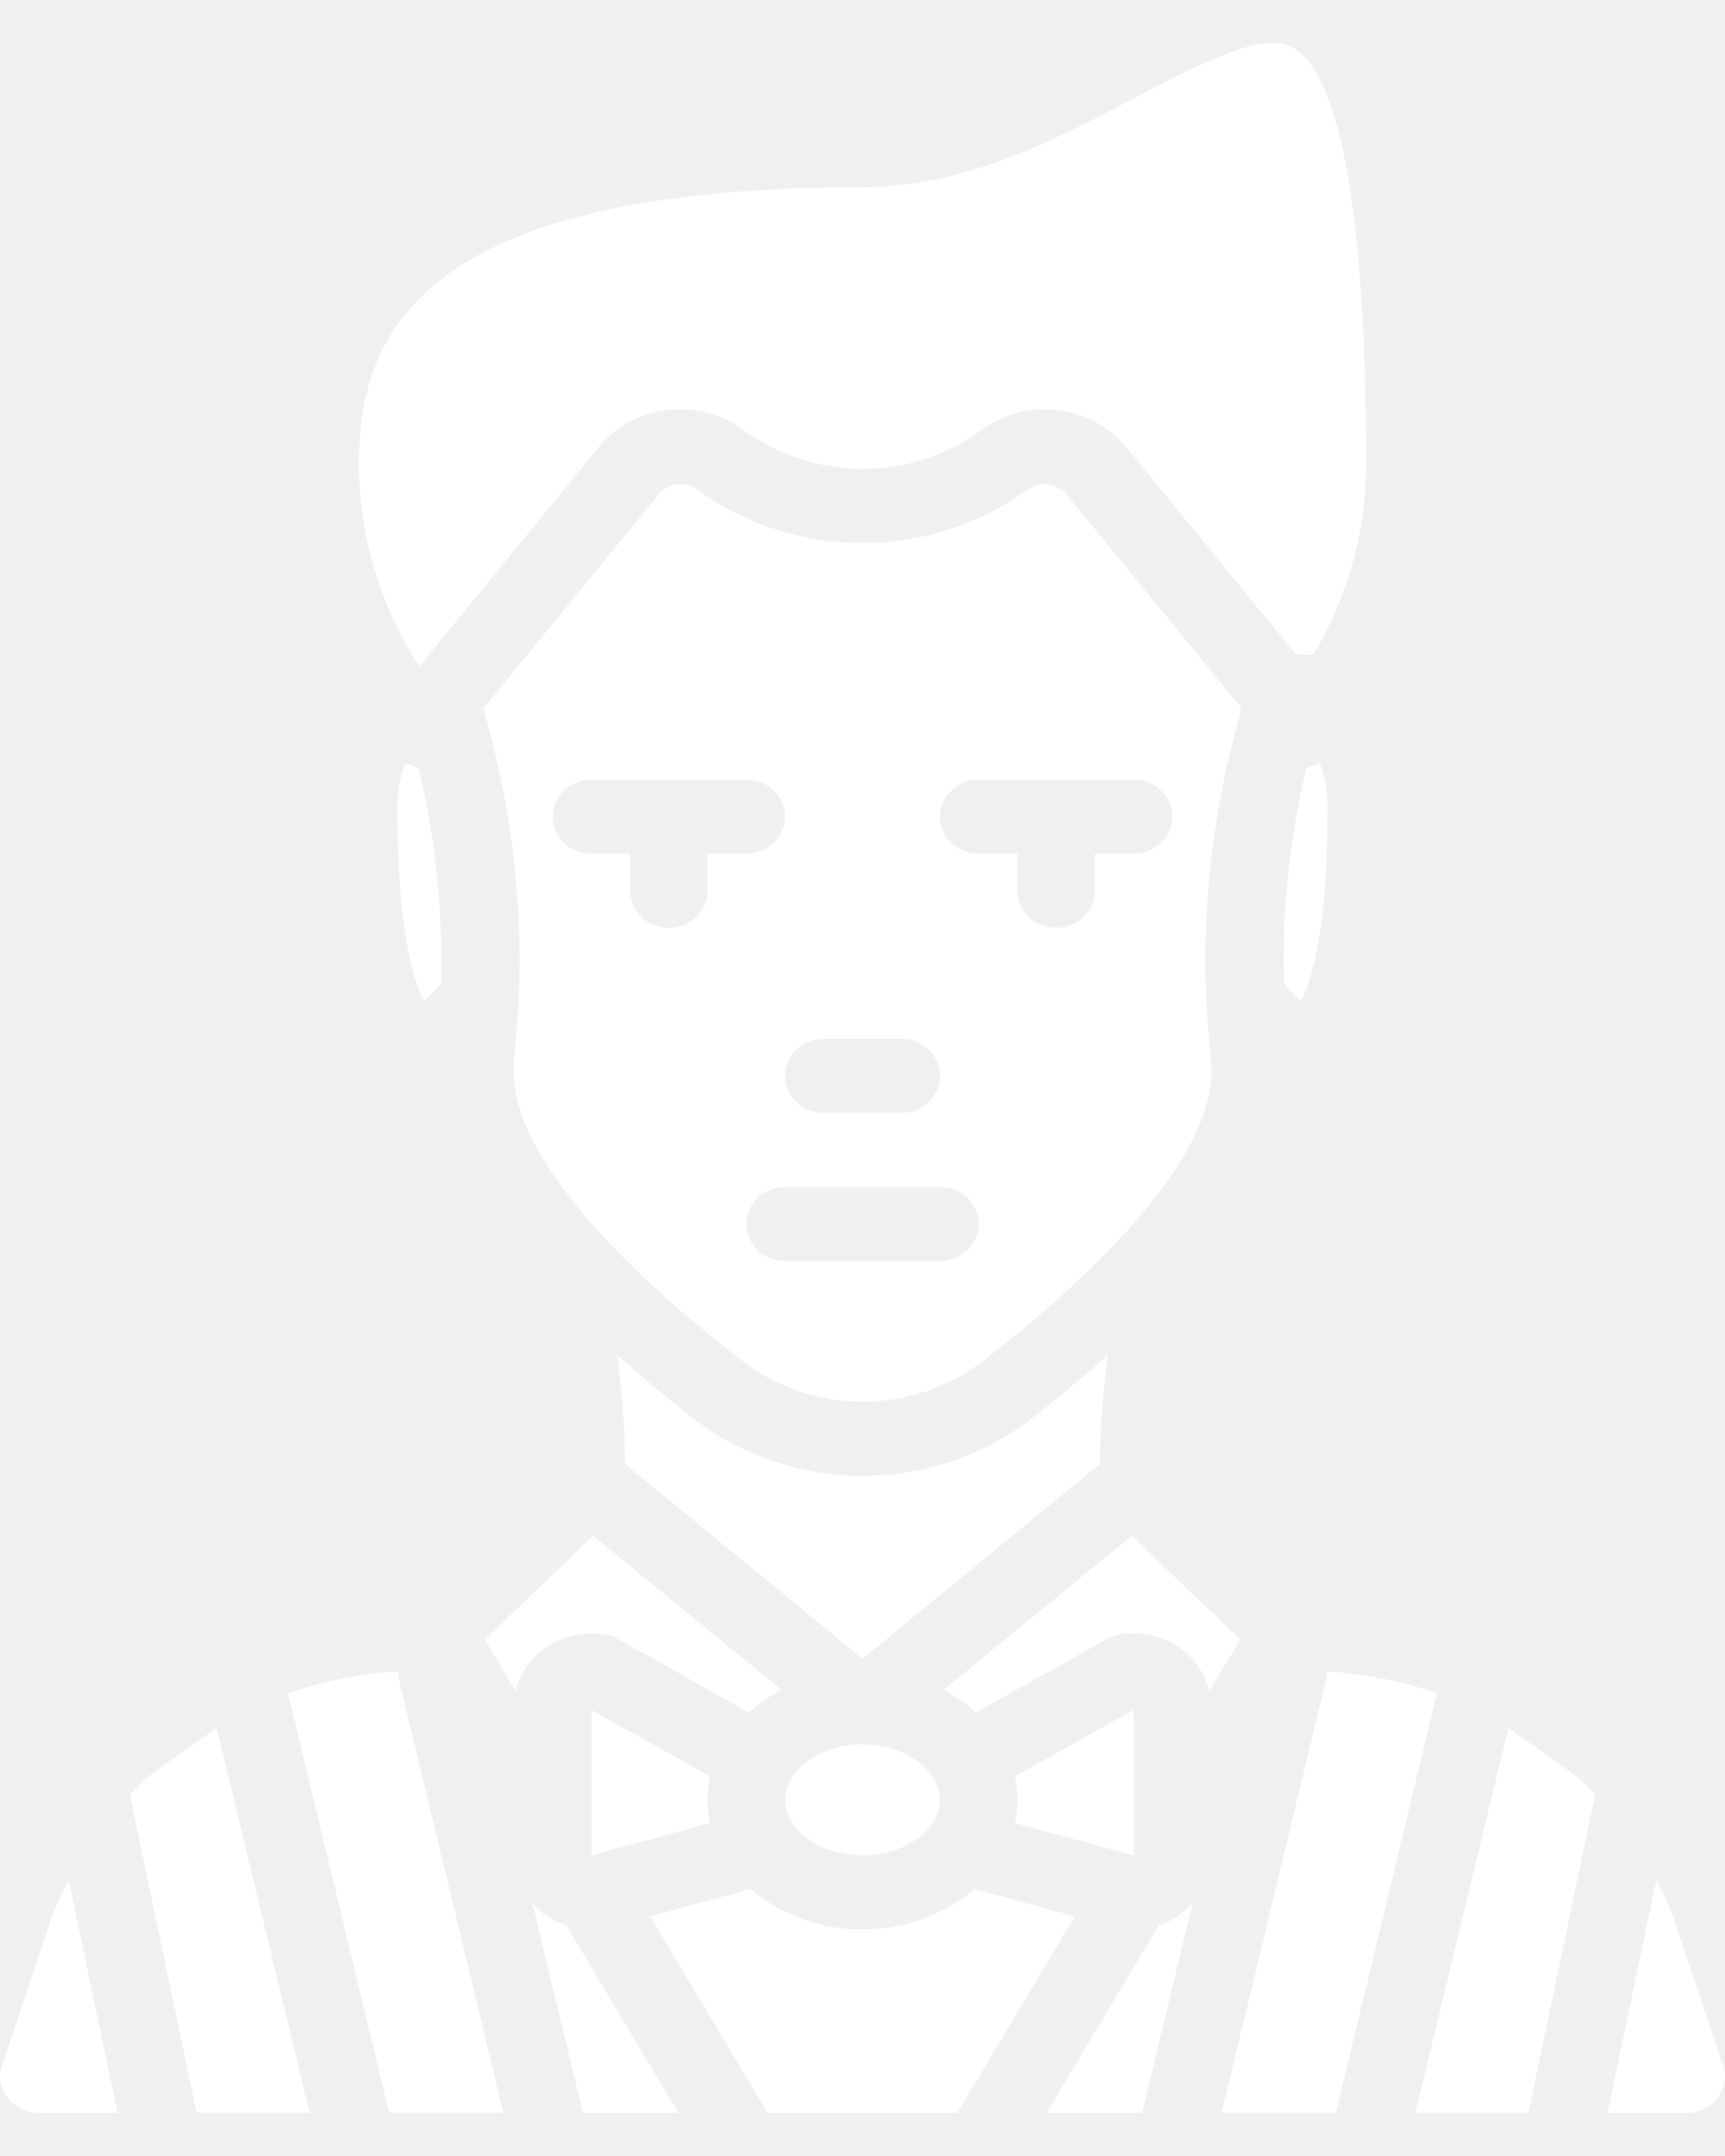
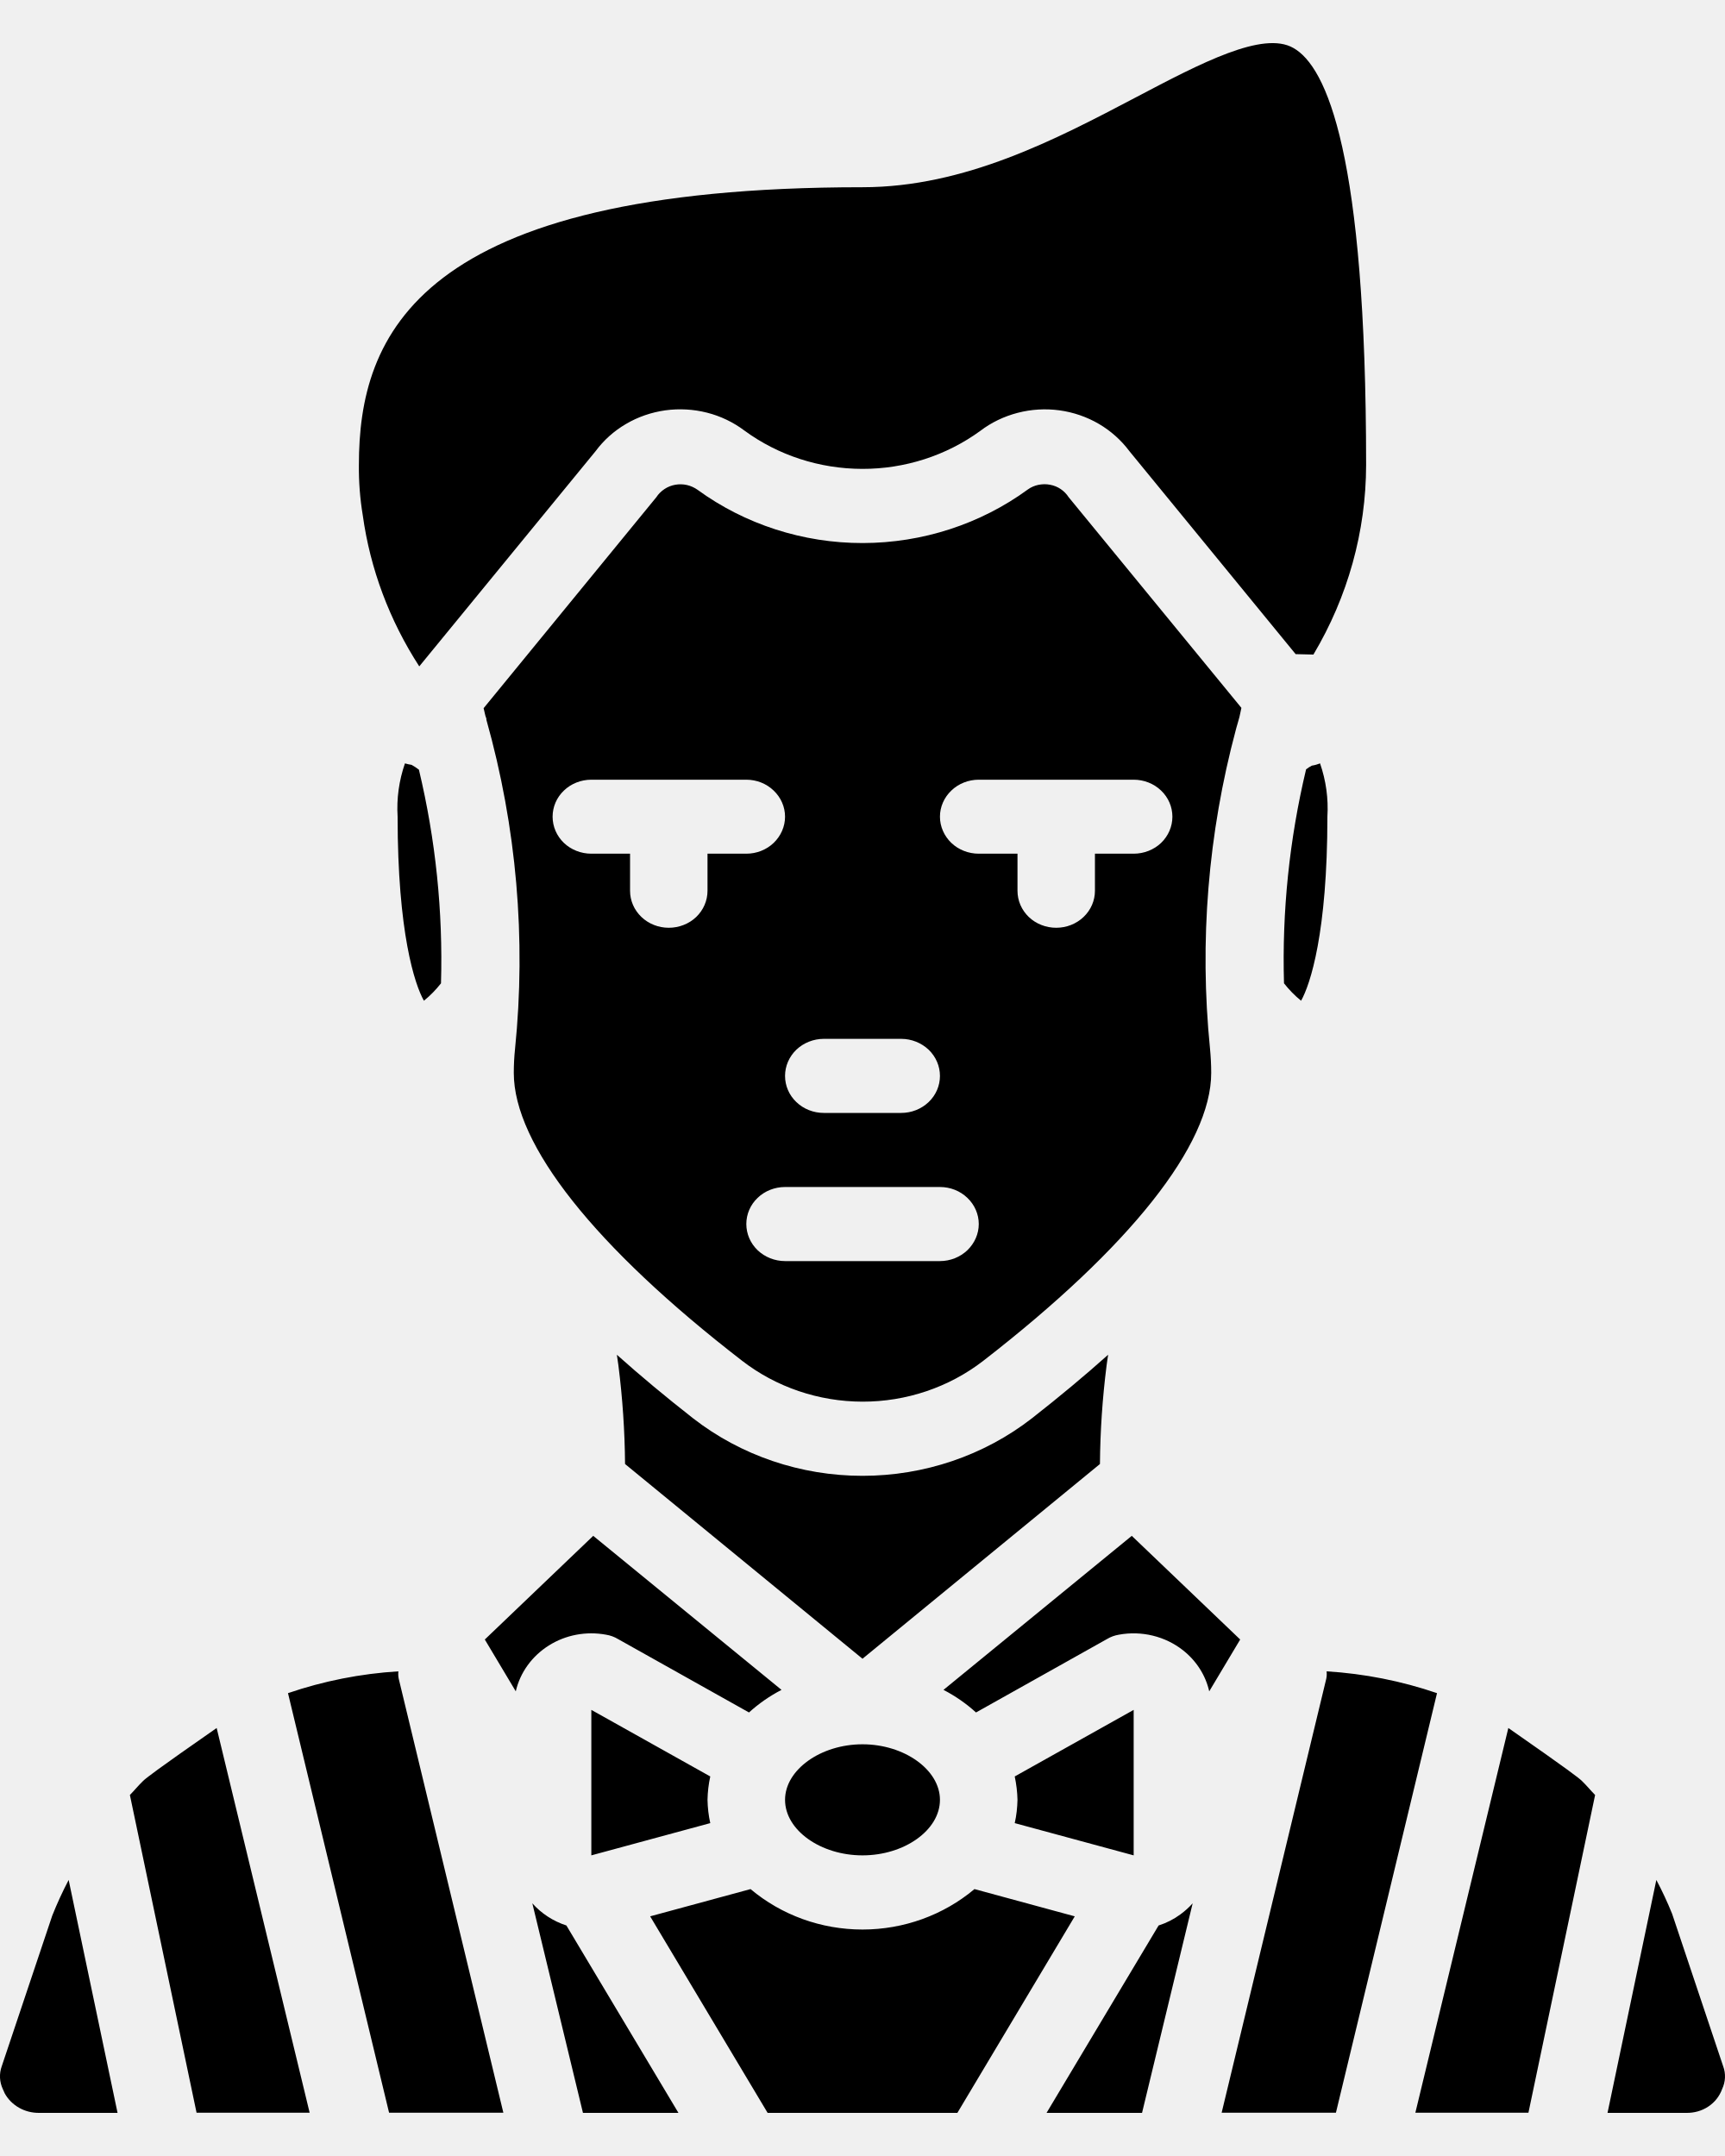
<svg xmlns="http://www.w3.org/2000/svg" width="20" height="25" viewBox="0 0 20 25" fill="none">
  <path d="M19.967 24.223C19.937 24.306 19.881 24.378 19.806 24.427C19.731 24.477 19.641 24.502 19.549 24.5H18.638L19.204 21.799C19.272 21.927 19.333 22.058 19.387 22.192L19.979 23.96C20.011 24.046 20.006 24.14 19.967 24.223ZM0.033 24.225C-0.006 24.141 -0.011 24.047 0.02 23.96L0.606 22.212C0.662 22.072 0.725 21.934 0.796 21.799L1.363 24.5H0.451C0.369 24.5 0.29 24.48 0.22 24.44C0.15 24.4 0.093 24.343 0.055 24.274C0.047 24.258 0.04 24.242 0.033 24.225ZM6.172 22.07C6.277 22.188 6.413 22.277 6.567 22.327L7.866 24.5H6.759L6.172 22.07ZM7.538 22.221L8.702 21.905C9.061 22.207 9.522 22.374 10 22.374C10.478 22.374 10.939 22.207 11.298 21.905L12.461 22.221L11.1 24.5H8.9L7.538 22.221ZM13.433 22.327C13.524 22.298 13.609 22.255 13.685 22.199C13.737 22.161 13.785 22.118 13.828 22.07L13.241 24.5H12.134L13.433 22.327ZM11.963 16.447C11.408 16.878 10.715 17.113 10 17.113C9.285 17.113 8.592 16.878 8.037 16.447C7.714 16.194 7.426 15.954 7.152 15.709C7.157 15.752 7.166 15.795 7.17 15.833C7.218 16.212 7.244 16.594 7.247 16.976L10 19.234L12.753 16.976C12.756 16.594 12.782 16.212 12.83 15.833C12.834 15.79 12.843 15.752 12.848 15.709C12.574 15.954 12.286 16.194 11.963 16.447ZM2.512 20.037C1.803 20.531 1.695 20.616 1.659 20.651C1.605 20.703 1.556 20.763 1.506 20.814L2.279 24.498H3.59L2.512 20.037ZM8.235 20.599L6.856 19.827V21.514L8.235 21.14C8.215 21.052 8.205 20.961 8.203 20.87C8.205 20.779 8.215 20.689 8.235 20.599ZM8.235 20.599L6.856 19.827V21.514L8.235 21.14C8.215 21.052 8.205 20.961 8.203 20.87C8.205 20.779 8.215 20.689 8.235 20.599ZM4.619 19.38C4.182 19.407 3.751 19.492 3.339 19.633L4.511 24.498H5.836L4.623 19.466C4.617 19.438 4.616 19.409 4.619 19.38ZM8.235 20.599L6.856 19.827V21.514L8.235 21.14C8.215 21.052 8.205 20.961 8.203 20.87C8.205 20.779 8.215 20.689 8.235 20.599ZM8.235 20.599L6.856 19.827V21.514L8.235 21.14C8.215 21.052 8.205 20.961 8.203 20.87C8.205 20.779 8.215 20.689 8.235 20.599ZM10 20.226C9.515 20.226 9.102 20.522 9.102 20.87C9.102 21.222 9.515 21.514 10 21.514C10.485 21.514 10.898 21.222 10.898 20.87C10.898 20.522 10.485 20.226 10 20.226ZM15.381 19.38C15.384 19.409 15.383 19.438 15.377 19.466L14.164 24.498H15.489L16.661 19.633C16.249 19.492 15.818 19.407 15.381 19.38ZM18.341 20.651C18.305 20.616 18.197 20.531 17.488 20.037L16.41 24.498H17.721L18.494 20.814C18.444 20.763 18.395 20.703 18.341 20.651ZM10 20.226C9.515 20.226 9.102 20.522 9.102 20.87C9.102 21.222 9.515 21.514 10 21.514C10.485 21.514 10.898 21.222 10.898 20.87C10.898 20.522 10.485 20.226 10 20.226ZM10 20.226C9.515 20.226 9.102 20.522 9.102 20.87C9.102 21.222 9.515 21.514 10 21.514C10.485 21.514 10.898 21.222 10.898 20.87C10.898 20.522 10.485 20.226 10 20.226ZM11.765 20.599C11.784 20.689 11.795 20.779 11.797 20.87C11.795 20.961 11.785 21.052 11.765 21.14L13.144 21.514V19.827L11.765 20.599ZM10 20.226C9.515 20.226 9.102 20.522 9.102 20.87C9.102 21.222 9.515 21.514 10 21.514C10.485 21.514 10.898 21.222 10.898 20.87C10.898 20.522 10.485 20.226 10 20.226ZM10 20.226C9.515 20.226 9.102 20.522 9.102 20.87C9.102 21.222 9.515 21.514 10 21.514C10.485 21.514 10.898 21.222 10.898 20.87C10.898 20.522 10.485 20.226 10 20.226ZM8.235 20.599L6.856 19.827V21.514L8.235 21.14C8.215 21.052 8.205 20.961 8.203 20.87C8.205 20.779 8.215 20.689 8.235 20.599ZM13.122 17.809L10.939 19.595C11.076 19.666 11.203 19.754 11.316 19.857L12.834 19.006C12.877 18.98 12.924 18.963 12.973 18.955C13.103 18.931 13.237 18.935 13.365 18.966C13.493 18.997 13.613 19.055 13.715 19.135C13.87 19.257 13.978 19.425 14.02 19.612L14.379 19.011L13.122 17.809ZM15.305 8.852C15.275 8.864 15.243 8.873 15.21 8.878C15.187 8.89 15.164 8.904 15.143 8.921C14.949 9.734 14.863 10.568 14.887 11.402C14.945 11.476 15.011 11.544 15.085 11.604C15.192 11.415 15.39 10.814 15.39 9.47C15.403 9.261 15.374 9.051 15.305 8.852ZM14.995 0.556C14.644 0.355 13.93 0.728 13.171 1.128C12.241 1.617 11.186 2.171 10 2.171C4.826 2.171 4.161 3.893 4.161 5.391C4.159 5.587 4.174 5.782 4.206 5.975C4.292 6.597 4.516 7.194 4.861 7.727L6.905 5.232C6.999 5.105 7.119 4.997 7.258 4.916C7.397 4.834 7.552 4.781 7.714 4.758C7.875 4.736 8.039 4.745 8.197 4.785C8.355 4.825 8.502 4.896 8.63 4.992C9.022 5.28 9.503 5.436 9.997 5.437C10.491 5.438 10.972 5.283 11.366 4.996C11.493 4.899 11.641 4.828 11.799 4.787C11.957 4.746 12.121 4.736 12.283 4.758C12.445 4.78 12.601 4.834 12.74 4.915C12.88 4.997 13 5.105 13.095 5.232L15.022 7.585L15.228 7.59C15.627 6.92 15.838 6.162 15.839 5.391C15.839 1.789 15.381 0.771 14.995 0.556ZM4.857 8.925C4.83 8.904 4.802 8.885 4.772 8.869C4.746 8.865 4.72 8.859 4.695 8.852C4.626 9.051 4.597 9.261 4.61 9.47C4.61 10.814 4.808 11.415 4.915 11.604C4.989 11.544 5.055 11.476 5.113 11.402C5.137 10.569 5.051 9.737 4.857 8.925ZM12.39 5.765C12.366 5.728 12.335 5.696 12.298 5.671C12.261 5.646 12.219 5.629 12.175 5.621C12.13 5.612 12.085 5.613 12.04 5.622C11.996 5.631 11.954 5.649 11.918 5.675C11.368 6.077 10.695 6.296 10.003 6.297C9.311 6.298 8.637 6.08 8.087 5.679C8.05 5.653 8.008 5.634 7.964 5.624C7.92 5.614 7.873 5.613 7.829 5.621C7.784 5.629 7.741 5.646 7.704 5.671C7.666 5.696 7.634 5.728 7.61 5.765L5.607 8.212C5.612 8.229 5.616 8.251 5.621 8.272C5.625 8.293 5.631 8.313 5.639 8.332V8.345C5.989 9.589 6.102 10.884 5.971 12.167C5.962 12.253 5.957 12.347 5.957 12.441C5.957 13.274 6.896 14.459 8.603 15.778C8.998 16.084 9.491 16.252 9.999 16.253C10.508 16.254 11.001 16.087 11.397 15.782C13.104 14.459 14.043 13.274 14.043 12.441C14.043 12.347 14.038 12.253 14.029 12.158C13.904 10.917 14.006 9.665 14.33 8.457C14.335 8.444 14.339 8.418 14.348 8.393L14.37 8.315C14.379 8.281 14.384 8.246 14.393 8.208L12.39 5.765ZM9.551 12.046H10.449C10.568 12.046 10.682 12.092 10.767 12.172C10.851 12.253 10.898 12.362 10.898 12.476C10.898 12.59 10.851 12.699 10.767 12.779C10.682 12.86 10.568 12.905 10.449 12.905H9.551C9.432 12.905 9.317 12.86 9.233 12.779C9.149 12.699 9.102 12.59 9.102 12.476C9.102 12.362 9.149 12.253 9.233 12.172C9.317 12.092 9.432 12.046 9.551 12.046ZM8.203 9.899V10.329C8.203 10.443 8.156 10.552 8.072 10.633C7.988 10.713 7.873 10.758 7.754 10.758C7.635 10.758 7.521 10.713 7.437 10.633C7.352 10.552 7.305 10.443 7.305 10.329V9.899H6.856C6.737 9.899 6.622 9.854 6.538 9.774C6.454 9.693 6.407 9.584 6.407 9.47C6.407 9.356 6.454 9.247 6.538 9.167C6.622 9.086 6.737 9.041 6.856 9.041H8.653C8.772 9.041 8.886 9.086 8.97 9.167C9.054 9.247 9.102 9.356 9.102 9.47C9.102 9.584 9.054 9.693 8.97 9.774C8.886 9.854 8.772 9.899 8.653 9.899H8.203ZM10.898 14.623H9.102C8.983 14.623 8.868 14.577 8.784 14.497C8.7 14.416 8.653 14.307 8.653 14.193C8.653 14.079 8.7 13.97 8.784 13.89C8.868 13.809 8.983 13.764 9.102 13.764H10.898C11.018 13.764 11.132 13.809 11.216 13.89C11.3 13.97 11.348 14.079 11.348 14.193C11.348 14.307 11.3 14.416 11.216 14.497C11.132 14.577 11.018 14.623 10.898 14.623ZM13.144 9.899H12.695V10.329C12.695 10.443 12.648 10.552 12.563 10.633C12.479 10.713 12.365 10.758 12.246 10.758C12.127 10.758 12.012 10.713 11.928 10.633C11.844 10.552 11.797 10.443 11.797 10.329V9.899H11.348C11.229 9.899 11.114 9.854 11.03 9.774C10.946 9.693 10.898 9.584 10.898 9.47C10.898 9.356 10.946 9.247 11.03 9.167C11.114 9.086 11.229 9.041 11.348 9.041H13.144C13.263 9.041 13.378 9.086 13.462 9.167C13.546 9.247 13.593 9.356 13.593 9.47C13.593 9.584 13.546 9.693 13.462 9.774C13.378 9.854 13.263 9.899 13.144 9.899ZM6.878 17.809L5.621 19.011L5.98 19.612C6.03 19.394 6.168 19.203 6.364 19.08C6.559 18.957 6.797 18.913 7.026 18.955C7.076 18.963 7.123 18.98 7.166 19.006L8.684 19.857C8.797 19.754 8.924 19.666 9.061 19.595L6.878 17.809Z" fill="white" />
+   <style>
+     path {
+       fill: black;
+     }
+     @media (prefers-color-scheme: dark) {
+       path {
+         fill: white;
+       }
+     }
+   </style>
</svg>
